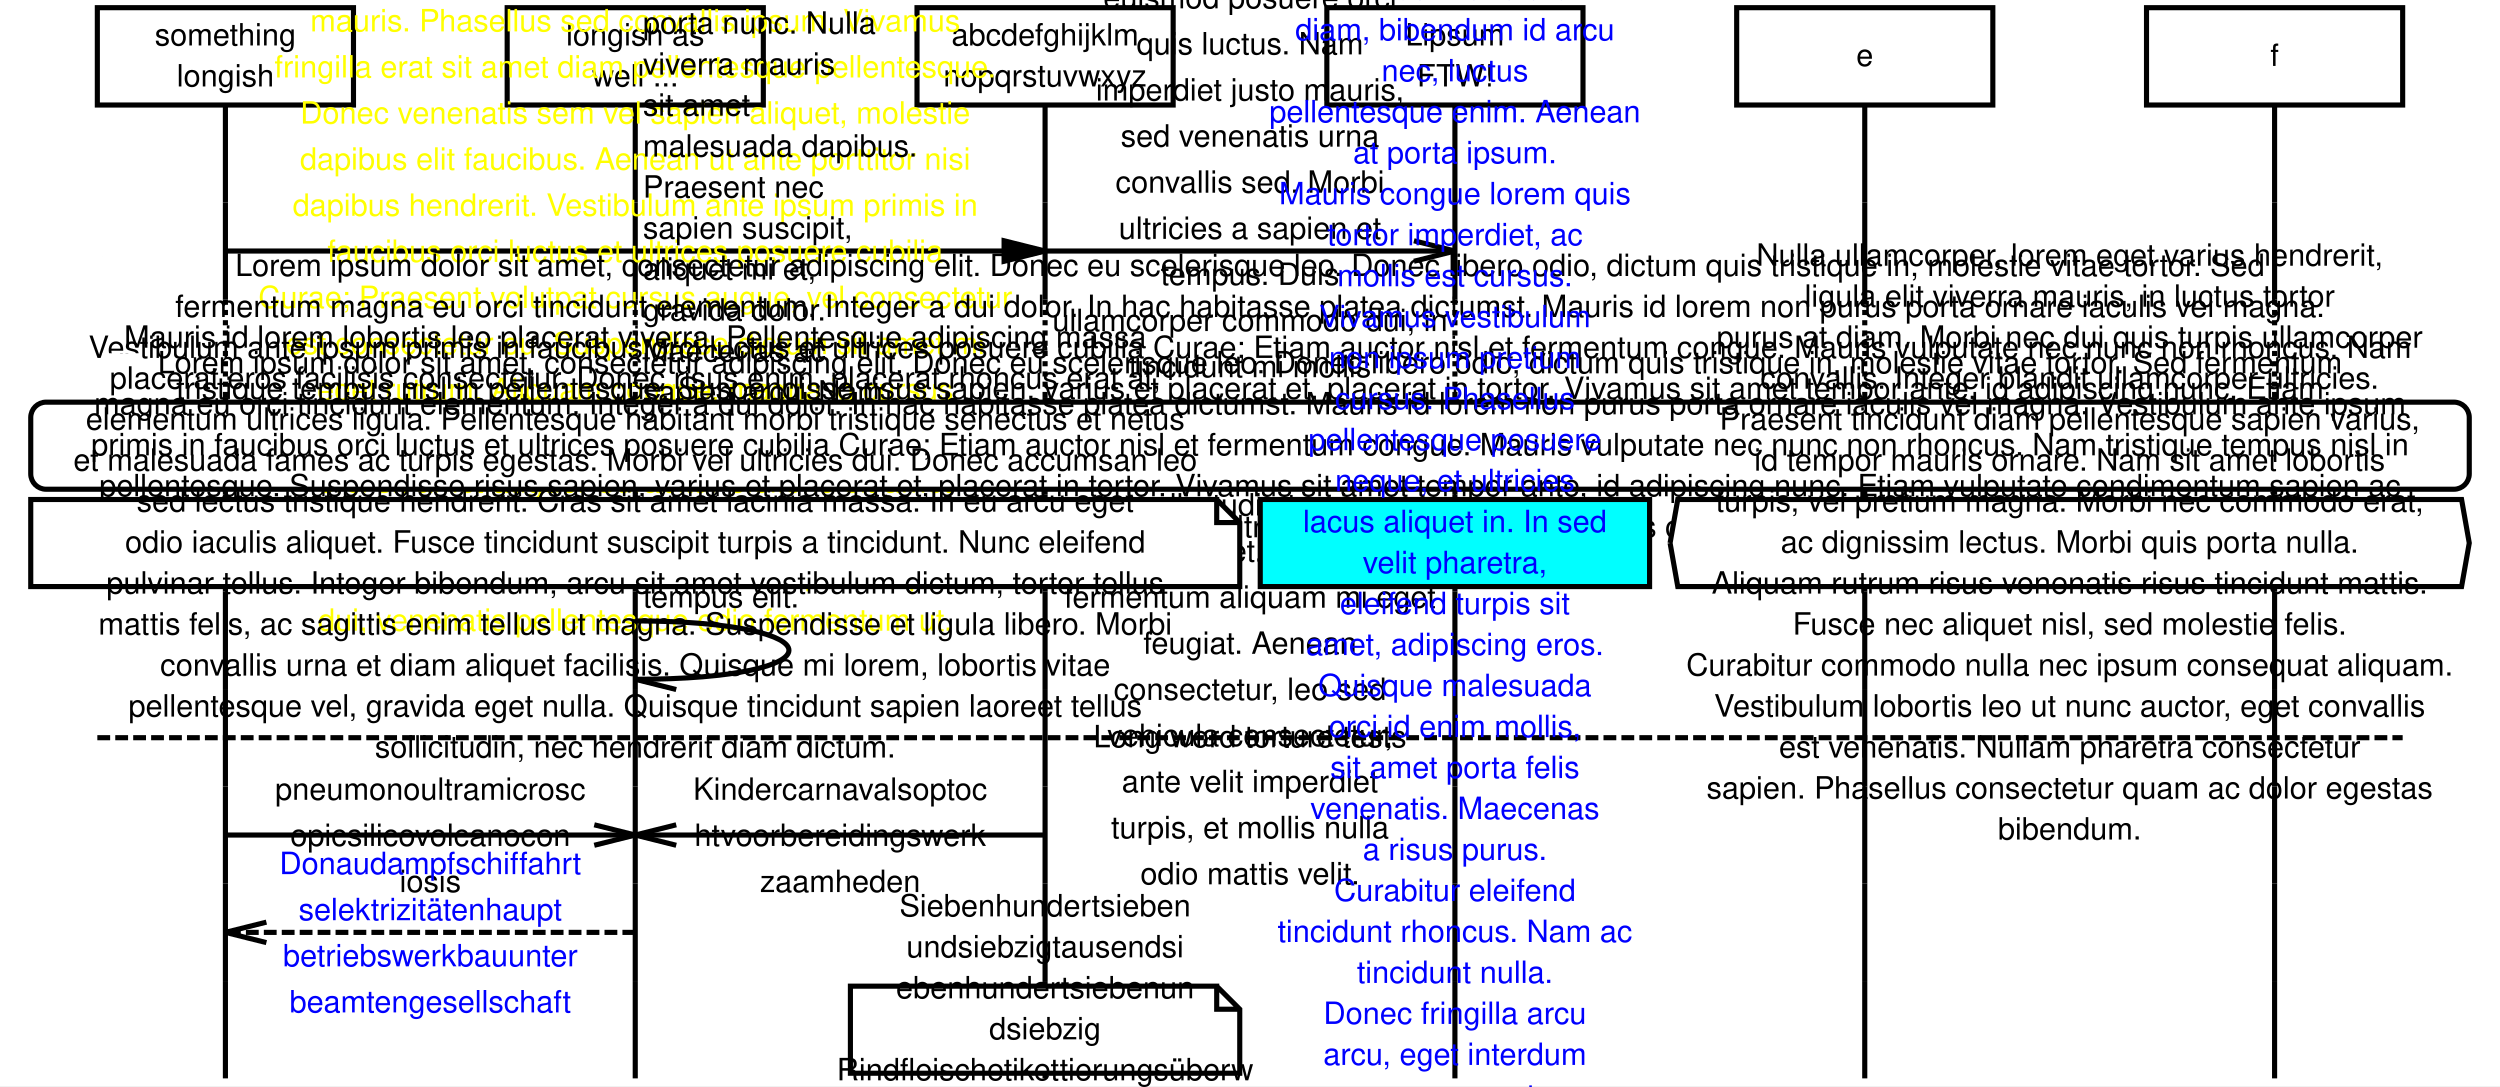
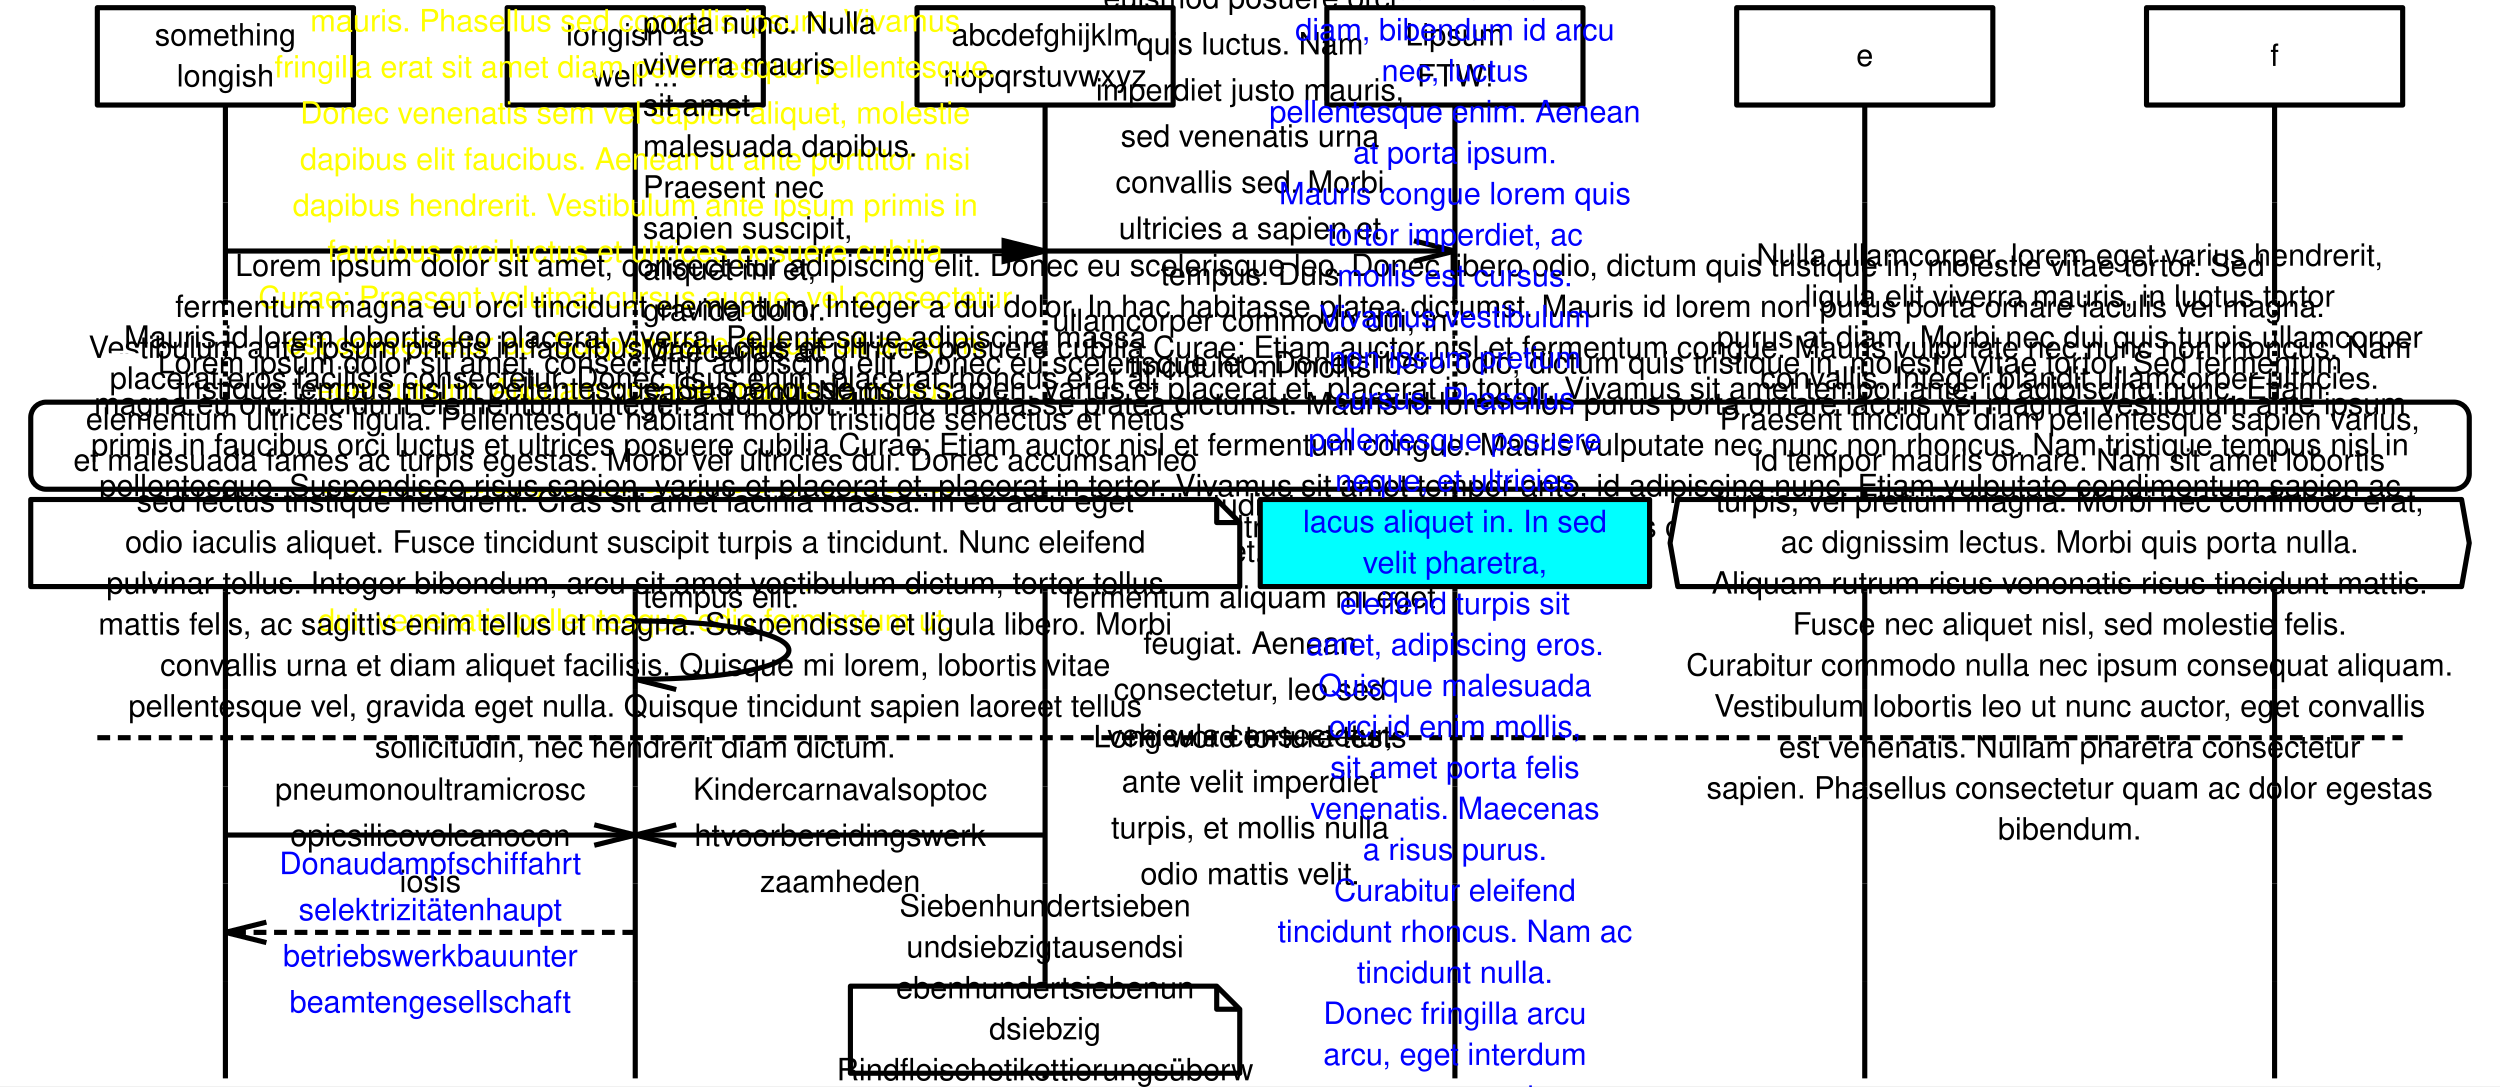
<svg xmlns="http://www.w3.org/2000/svg" xmlns:xlink="http://www.w3.org/1999/xlink" version="1.1" id="mscgen_js-svg-__svg" class="mscgen_js-svg-__svg" width="976" height="424">
  <defs>
-     <style type="text/css">svg.mscgen_js-svg-__svg{font-family:Helvetica,sans-serif;font-size:12px;font-weight:normal;font-style:normal;text-decoration:none;background-color:white;stroke:black;stroke-width:2;color:black;}.mscgen_js-svg-__svg rect{fill:none;stroke:black;}.mscgen_js-svg-__svg rect.entity{fill:white;}.mscgen_js-svg-__svg rect.label-text-background{fill:white;stroke:white;stroke-width:0;}.mscgen_js-svg-__svg rect.bglayer{fill:white;stroke:white;stroke-width:0;}.mscgen_js-svg-__svg line{stroke:black;}.mscgen_js-svg-__svg line.return, .mscgen_js-svg-__svg path.return{stroke-dasharray:5,2;}.mscgen_js-svg-__svg line.comment{stroke-dasharray:5,2;}.mscgen_js-svg-__svg line.inline_expression_divider{stroke-dasharray:10,5;}.mscgen_js-svg-__svg text{color:inherit;stroke:none;text-anchor:middle;}.mscgen_js-svg-__svg text.entity-text{text-decoration:underline;}.mscgen_js-svg-__svg text.anchor-start{text-anchor:start;}.mscgen_js-svg-__svg path{stroke:black;color:black;fill:none;}.mscgen_js-svg-__svg .arrow-marker{overflow:visible;}.mscgen_js-svg-__svg .arrow-style{stroke-width:1;}.mscgen_js-svg-__svg .arcrowomit{stroke-dasharray:2,2;}.mscgen_js-svg-__svg rect.box, .mscgen_js-svg-__svg path.box{fill:white;}.mscgen_js-svg-__svg .inherit{stroke:inherit;color:inherit;}.mscgen_js-svg-__svg .inherit-fill{fill:inherit;}.mscgen_js-svg-__svg .watermark{stroke:black;color:black;fill:black;font-size:48pt;font-weight:bold;opacity:0.14;}</style>
+     <style type="text/css">svg.mscgen_js-svg-__svg{font-family:Helvetica,sans-serif;font-size:12px;font-weight:normal;font-style:normal;text-decoration:none;background-color:white;stroke:black;stroke-width:2;color:black;}.mscgen_js-svg-__svg rect{fill:none;stroke:black;}.mscgen_js-svg-__svg rect.label-text-background{fill:white;stroke:white;stroke-width:0;}.mscgen_js-svg-__svg rect.bglayer{fill:white;stroke:white;stroke-width:0;}.mscgen_js-svg-__svg line{stroke:black;}.mscgen_js-svg-__svg line.return, .mscgen_js-svg-__svg path.return, .mscgen_js-svg-__svg line.comment{stroke-dasharray:5,3;}.mscgen_js-svg-__svg line.inline_expression_divider{stroke-dasharray:10,5;}.mscgen_js-svg-__svg text{color:inherit;stroke:none;text-anchor:middle;}.mscgen_js-svg-__svg text.entity-text{text-decoration:underline;}.mscgen_js-svg-__svg text.anchor-start{text-anchor:start;}.mscgen_js-svg-__svg path{stroke:black;color:black;fill:none;}.mscgen_js-svg-__svg .arrow-marker{overflow:visible;}.mscgen_js-svg-__svg .arrow-style{stroke-width:1;}.mscgen_js-svg-__svg line.arcrow, .mscgen_js-svg-__svg line.arcrowomit, .mscgen_js-svg-__svg .emphasised{stroke-linecap: butt;}.mscgen_js-svg-__svg line.arcrowomit{stroke-dasharray:2,2;}.mscgen_js-svg-__svg rect.box, .mscgen_js-svg-__svg path.box, .mscgen_js-svg-__svg rect.entity{fill:white;stroke-linejoin:round;}.mscgen_js-svg-__svg .inherit{stroke:inherit;color:inherit;}.mscgen_js-svg-__svg .inherit-fill{fill:inherit;}.mscgen_js-svg-__svg .watermark{stroke:black;color:black;fill:black;font-size:48pt;font-weight:bold;opacity:0.14;}</style>
    <marker orient="auto" id="mscgen_js-svg-__svgcallback-black" class="arrow-marker" viewBox="0 0 10 10" refX="9" refY="3" markerUnits="strokeWidth" markerWidth="10" markerHeight="10">
      <path d="M 1,1 l 8,2 l-8,2" class="arrow-style" style="stroke-dasharray:100,1;stroke:black" />
    </marker>
    <marker orient="auto" id="mscgen_js-svg-__svgcallback-l-black" class="arrow-marker" viewBox="0 0 10 10" refX="9" refY="3" markerUnits="strokeWidth" markerWidth="10" markerHeight="10">
      <path d="M17,1 l-8,2 l 8,2" class="arrow-style" style="stroke-dasharray:100,1;stroke:black" />
    </marker>
    <marker orient="auto" id="mscgen_js-svg-__svgmethod-black" class="arrow-marker" viewBox="0 0 10 10" refX="9" refY="3" markerUnits="strokeWidth" markerWidth="10" markerHeight="10">
      <polygon points="1,1  9,3  1,5" class="arrow-style" stroke="black" fill="black" />
    </marker>
    <marker orient="auto" id="mscgen_js-svg-__svgmethod-l-black" class="arrow-marker" viewBox="0 0 10 10" refX="9" refY="3" markerUnits="strokeWidth" markerWidth="10" markerHeight="10">
      <polygon points="17,1 9,3 17,5" class="arrow-style" stroke="black" fill="black" />
    </marker>
    <marker orient="auto" id="mscgen_js-svg-__svgsignal-black" class="arrow-marker" viewBox="0 0 10 10" refX="9" refY="3" markerUnits="strokeWidth" markerWidth="10" markerHeight="10">
      <path d="M9,3 l-8, 2" class="arrow-style" style="stroke-dasharray:100,1;stroke:black" />
    </marker>
    <marker orient="auto" id="mscgen_js-svg-__svgsignal-u-black" class="arrow-marker" viewBox="0 0 10 10" refX="9" refY="3" markerUnits="strokeWidth" markerWidth="10" markerHeight="10">
      <path d="M9,3 l-8,-2" class="arrow-style" style="stroke-dasharray:100,1;stroke:black" />
    </marker>
    <marker orient="auto" id="mscgen_js-svg-__svgsignal-l-black" class="arrow-marker" viewBox="0 0 10 10" refX="9" refY="3" markerUnits="strokeWidth" markerWidth="10" markerHeight="10">
      <path d="M9,3 l 8, 2" class="arrow-style" style="stroke-dasharray:100,1;stroke:black" />
    </marker>
    <marker orient="auto" id="mscgen_js-svg-__svgsignal-lu-black" class="arrow-marker" viewBox="0 0 10 10" refX="9" refY="3" markerUnits="strokeWidth" markerWidth="10" markerHeight="10">
      <path d="M9,3 l 8,-2" class="arrow-style" style="stroke-dasharray:100,1;stroke:black" />
    </marker>
    <g id="mscgen_js-svg-__svg__defs">
      <g id="mscgen_js-svg-__svgentities">
        <g id="mscgen_js-svg-__svga">
          <rect width="100" height="38" class="entity" />
          <g>
            <text x="50" y="14.75" class="entity-text ">
              <tspan>something</tspan>
            </text>
            <text x="50" y="30.75" class="entity-text ">
              <tspan>longish </tspan>
            </text>
          </g>
        </g>
        <g id="mscgen_js-svg-__svgb">
          <rect width="100" height="38" x="160" class="entity" />
          <g>
            <text x="210" y="14.75" class="entity-text ">
              <tspan>longish as</tspan>
            </text>
            <text x="210" y="30.75" class="entity-text ">
              <tspan>well ...</tspan>
            </text>
          </g>
        </g>
        <g id="mscgen_js-svg-__svgc">
          <rect width="100" height="38" x="320" class="entity" />
          <g>
            <text x="370" y="14.75" class="entity-text ">
              <tspan>abcdefghijklm</tspan>
            </text>
            <text x="370" y="30.75" class="entity-text ">
              <tspan>nopqrstuvwxyz</tspan>
            </text>
          </g>
        </g>
        <g id="mscgen_js-svg-__svgd">
          <rect width="100" height="38" x="480" class="entity" />
          <g>
            <text x="530" y="14.75" class="entity-text ">
              <tspan>Lipsum</tspan>
            </text>
            <text x="530" y="30.75" class="entity-text ">
              <tspan>FTW!</tspan>
            </text>
          </g>
        </g>
        <g id="mscgen_js-svg-__svge">
          <rect width="100" height="38" x="640" class="entity" />
          <g>
            <text x="690" y="22.75" class="entity-text ">
              <tspan>e</tspan>
            </text>
          </g>
        </g>
        <g id="mscgen_js-svg-__svgf">
          <rect width="100" height="38" x="800" class="entity" />
          <g>
            <text x="850" y="22.75" class="entity-text ">
              <tspan>f</tspan>
            </text>
          </g>
        </g>
      </g>
      <g id="mscgen_js-svg-__svgarcrow">
        <line x1="50" y1="-19" x2="50" y2="19" class="mscgen_js-svg-__svgarcrow" />
        <line x1="210" y1="-19" x2="210" y2="19" class="mscgen_js-svg-__svgarcrow" />
        <line x1="370" y1="-19" x2="370" y2="19" class="mscgen_js-svg-__svgarcrow" />
        <line x1="530" y1="-19" x2="530" y2="19" class="mscgen_js-svg-__svgarcrow" />
        <line x1="690" y1="-19" x2="690" y2="19" class="mscgen_js-svg-__svgarcrow" />
        <line x1="850" y1="-19" x2="850" y2="19" class="mscgen_js-svg-__svgarcrow" />
      </g>
      <g id="mscgen_js-svg-__svg0_0">
        <line x1="50" y1="0" x2="370" y2="0" class="arc directional method" style="stroke:black" marker-end="url(#mscgen_js-svg-__svgmethod-black)" />
        <g>
          <rect width="15" height="15" x="2" y="2" class="label-text-background" style="fill:black; stroke:black;" />
          <text x="210" y="-139.75" class="directional-text method-text " style="fill:yellow;">
            <tspan>Phasellus elementum neque mauris, ut tempus nunc</tspan>
          </text>
          <rect width="15" height="15" x="2" y="2" class="label-text-background" style="fill:black; stroke:black;" />
          <text x="210" y="-121.75" class="directional-text method-text " style="fill:yellow;">
            <tspan>suscipit rutrum. Etiam id pretium nisl, a</tspan>
          </text>
          <rect width="15" height="15" x="2" y="2" class="label-text-background" style="fill:black; stroke:black;" />
          <text x="210" y="-103.75" class="directional-text method-text " style="fill:yellow;">
            <tspan>consectetur orci. Mauris et iaculis tellus, eu tristique</tspan>
          </text>
          <rect width="15" height="15" x="2" y="2" class="label-text-background" style="fill:black; stroke:black;" />
          <text x="210" y="-85.75" class="directional-text method-text " style="fill:yellow;">
            <tspan>mauris. Phasellus sed convallis ipsum. Vivamus</tspan>
          </text>
          <rect width="15" height="15" x="2" y="2" class="label-text-background" style="fill:black; stroke:black;" />
          <text x="210" y="-67.75" class="directional-text method-text " style="fill:yellow;">
            <tspan>fringilla erat sit amet diam pellentesque pellentesque.</tspan>
          </text>
          <rect width="15" height="15" x="2" y="2" class="label-text-background" style="fill:black; stroke:black;" />
          <text x="210" y="-49.75" class="directional-text method-text " style="fill:yellow;">
            <tspan>Donec venenatis sem vel sapien aliquet, molestie</tspan>
          </text>
          <rect width="15" height="15" x="2" y="2" class="label-text-background" style="fill:black; stroke:black;" />
          <text x="210" y="-31.75" class="directional-text method-text " style="fill:yellow;">
            <tspan>dapibus elit faucibus. Aenean ut ante porttitor nisi</tspan>
          </text>
          <rect width="15" height="15" x="2" y="2" class="label-text-background" style="fill:black; stroke:black;" />
          <text x="210" y="-13.75" class="directional-text method-text " style="fill:yellow;">
            <tspan>dapibus hendrerit. Vestibulum ante ipsum primis in</tspan>
          </text>
          <rect width="15" height="15" x="2" y="2" class="label-text-background" style="fill:black; stroke:black;" />
          <text x="210" y="4.25" class="directional-text method-text " style="fill:yellow;">
            <tspan>faucibus orci luctus et ultrices posuere cubilia</tspan>
          </text>
          <rect width="15" height="15" x="2" y="2" class="label-text-background" style="fill:black; stroke:black;" />
          <text x="210" y="22.25" class="directional-text method-text " style="fill:yellow;">
            <tspan>Curae; Praesent volutpat cursus augue, vel consectetur</tspan>
          </text>
          <rect width="15" height="15" x="2" y="2" class="label-text-background" style="fill:black; stroke:black;" />
          <text x="210" y="40.25" class="directional-text method-text " style="fill:yellow;">
            <tspan>est consectetur eu. Suspendisse dictum sit amet mi</tspan>
          </text>
          <rect width="15" height="15" x="2" y="2" class="label-text-background" style="fill:black; stroke:black;" />
          <text x="210" y="58.25" class="directional-text method-text " style="fill:yellow;">
            <tspan>eget rutrum. Aliquam congue, magna id cursus</tspan>
          </text>
          <rect width="15" height="15" x="2" y="2" class="label-text-background" style="fill:black; stroke:black;" />
          <text x="210" y="76.25" class="directional-text method-text " style="fill:yellow;">
            <tspan>scelerisque, orci justo dignissim erat, a gravida nisi</tspan>
          </text>
          <rect width="15" height="15" x="2" y="2" class="label-text-background" style="fill:black; stroke:black;" />
          <text x="210" y="94.25" class="directional-text method-text " style="fill:yellow;">
            <tspan>orci sit amet augue. Curabitur eleifend sit amet</tspan>
          </text>
          <rect width="15" height="15" x="2" y="2" class="label-text-background" style="fill:black; stroke:black;" />
          <text x="210" y="112.25" class="directional-text method-text " style="fill:yellow;">
            <tspan>sapien sit amet dignissim. Nam mi nibh, sagittis a arcu</tspan>
          </text>
          <rect width="15" height="15" x="2" y="2" class="label-text-background" style="fill:black; stroke:black;" />
          <text x="210" y="130.25" class="directional-text method-text " style="fill:yellow;">
            <tspan>auctor, viverra rutrum lorem. Nulla vulputate quam</tspan>
          </text>
          <rect width="15" height="15" x="2" y="2" class="label-text-background" style="fill:black; stroke:black;" />
          <text x="210" y="148.25" class="directional-text method-text " style="fill:yellow;">
            <tspan>dui, venenatis pellentesque odio fermentum ut.</tspan>
          </text>
        </g>
      </g>
      <g id="mscgen_js-svg-__svg0_1">
        <line x1="370" y1="0" x2="530" y2="0" class="arc directional callback" style="stroke:black" marker-end="url(#mscgen_js-svg-__svgcallback-black)" />
        <g>
          <rect width="15" height="15" x="2" y="2" class="label-text-background" />
          <text x="450" y="-238.75" class="directional-text callback-text ">
            <tspan>Sed interdum justo</tspan>
          </text>
          <rect width="15" height="15" x="2" y="2" class="label-text-background" />
          <text x="450" y="-220.75" class="directional-text callback-text ">
            <tspan>fringilla magna</tspan>
          </text>
          <rect width="15" height="15" x="2" y="2" class="label-text-background" />
          <text x="450" y="-202.75" class="directional-text callback-text ">
            <tspan>cursus dignissim. Integer</tspan>
          </text>
          <rect width="15" height="15" x="2" y="2" class="label-text-background" />
          <text x="450" y="-184.75" class="directional-text callback-text ">
            <tspan>mattis, felis ut</tspan>
          </text>
          <rect width="15" height="15" x="2" y="2" class="label-text-background" />
          <text x="450" y="-166.75" class="directional-text callback-text ">
            <tspan>placerat commodo, metus</tspan>
          </text>
          <rect width="15" height="15" x="2" y="2" class="label-text-background" />
          <text x="450" y="-148.75" class="directional-text callback-text ">
            <tspan>enim sagittis elit,</tspan>
          </text>
          <rect width="15" height="15" x="2" y="2" class="label-text-background" />
          <text x="450" y="-130.75" class="directional-text callback-text ">
            <tspan>nec rutrum erat diam</tspan>
          </text>
          <rect width="15" height="15" x="2" y="2" class="label-text-background" />
          <text x="450" y="-112.75" class="directional-text callback-text ">
            <tspan>vitae erat. Vestibulum</tspan>
          </text>
          <rect width="15" height="15" x="2" y="2" class="label-text-background" />
          <text x="450" y="-94.75" class="directional-text callback-text ">
            <tspan>euismod posuere orci</tspan>
          </text>
          <rect width="15" height="15" x="2" y="2" class="label-text-background" />
          <text x="450" y="-76.75" class="directional-text callback-text ">
            <tspan>quis luctus. Nam</tspan>
          </text>
          <rect width="15" height="15" x="2" y="2" class="label-text-background" />
          <text x="450" y="-58.75" class="directional-text callback-text ">
            <tspan>imperdiet justo mauris,</tspan>
          </text>
          <rect width="15" height="15" x="2" y="2" class="label-text-background" />
          <text x="450" y="-40.75" class="directional-text callback-text ">
            <tspan>sed venenatis urna</tspan>
          </text>
          <rect width="15" height="15" x="2" y="2" class="label-text-background" />
          <text x="450" y="-22.75" class="directional-text callback-text ">
            <tspan>convallis sed. Morbi</tspan>
          </text>
          <rect width="15" height="15" x="2" y="2" class="label-text-background" />
          <text x="450" y="-4.75" class="directional-text callback-text ">
            <tspan>ultricies a sapien et</tspan>
          </text>
          <rect width="15" height="15" x="2" y="2" class="label-text-background" />
          <text x="450" y="13.25" class="directional-text callback-text ">
            <tspan>tempus. Duis</tspan>
          </text>
          <rect width="15" height="15" x="2" y="2" class="label-text-background" />
          <text x="450" y="31.25" class="directional-text callback-text ">
            <tspan>ullamcorper commodo dui, in</tspan>
          </text>
          <rect width="15" height="15" x="2" y="2" class="label-text-background" />
          <text x="450" y="49.25" class="directional-text callback-text ">
            <tspan>tincidunt mi mollis</tspan>
          </text>
          <rect width="15" height="15" x="2" y="2" class="label-text-background" />
          <text x="450" y="67.25" class="directional-text callback-text ">
            <tspan>bibendum. Aenean rutrum</tspan>
          </text>
          <rect width="15" height="15" x="2" y="2" class="label-text-background" />
          <text x="450" y="85.25" class="directional-text callback-text ">
            <tspan>felis tellus, vitae</tspan>
          </text>
          <rect width="15" height="15" x="2" y="2" class="label-text-background" />
          <text x="450" y="103.25" class="directional-text callback-text ">
            <tspan>sollicitudin turpis</tspan>
          </text>
          <rect width="15" height="15" x="2" y="2" class="label-text-background" />
          <text x="450" y="121.25" class="directional-text callback-text ">
            <tspan>aliquam et. Quisque</tspan>
          </text>
          <rect width="15" height="15" x="2" y="2" class="label-text-background" />
          <text x="450" y="139.25" class="directional-text callback-text ">
            <tspan>fermentum aliquam mi eget</tspan>
          </text>
          <rect width="15" height="15" x="2" y="2" class="label-text-background" />
          <text x="450" y="157.25" class="directional-text callback-text ">
            <tspan>feugiat. Aenean</tspan>
          </text>
          <rect width="15" height="15" x="2" y="2" class="label-text-background" />
          <text x="450" y="175.25" class="directional-text callback-text ">
            <tspan>consectetur, leo sed</tspan>
          </text>
          <rect width="15" height="15" x="2" y="2" class="label-text-background" />
          <text x="450" y="193.25" class="directional-text callback-text ">
            <tspan>vehicula consectetur,</tspan>
          </text>
          <rect width="15" height="15" x="2" y="2" class="label-text-background" />
          <text x="450" y="211.25" class="directional-text callback-text ">
            <tspan>ante velit imperdiet</tspan>
          </text>
          <rect width="15" height="15" x="2" y="2" class="label-text-background" />
          <text x="450" y="229.25" class="directional-text callback-text ">
            <tspan>turpis, et mollis nulla</tspan>
          </text>
          <rect width="15" height="15" x="2" y="2" class="label-text-background" />
          <text x="450" y="247.25" class="directional-text callback-text ">
            <tspan>odio mattis velit.</tspan>
          </text>
        </g>
      </g>
      <g id="mscgen_js-svg-__svgarcrow_0">
        <line x1="50" y1="-19" x2="50" y2="19" class="arcrow" />
        <line x1="210" y1="-19" x2="210" y2="19" class="arcrow" />
        <line x1="370" y1="-19" x2="370" y2="19" class="arcrow" />
        <line x1="530" y1="-19" x2="530" y2="19" class="arcrow" />
        <line x1="690" y1="-19" x2="690" y2="19" class="arcrow" />
        <line x1="850" y1="-19" x2="850" y2="19" class="arcrow" />
      </g>
      <g id="mscgen_js-svg-__svg1_0">
        <g id="mscgen_js-svg-__svg1_0_lbl">
          <rect width="15" height="15" x="2" y="2" class="label-text-background" />
          <text x="450" y="-28.25" class="empty-text omitted-row-text ">
            <tspan>Lorem ipsum dolor sit amet, consectetur adipiscing elit. Donec eu scelerisque leo. Donec libero odio, dictum quis tristique in, molestie vitae tortor. Sed</tspan>
          </text>
          <rect width="15" height="15" x="2" y="2" class="label-text-background" />
          <text x="450" y="-12.25" class="empty-text omitted-row-text ">
            <tspan>fermentum magna eu orci tincidunt elementum. Integer a dui dolor. In hac habitasse platea dictumst. Mauris id lorem non purus porta ornare iaculis vel magna.</tspan>
          </text>
          <rect width="15" height="15" x="2" y="2" class="label-text-background" />
          <text x="450" y="3.75" class="empty-text omitted-row-text ">
            <tspan>Vestibulum ante ipsum primis in faucibus orci luctus et ultrices posuere cubilia Curae; Etiam auctor nisl et fermentum congue. Mauris vulputate nec nunc non rhoncus. Nam</tspan>
          </text>
          <rect width="15" height="15" x="2" y="2" class="label-text-background" />
          <text x="450" y="19.75" class="empty-text omitted-row-text ">
            <tspan>tristique tempus nisl in pellentesque. Suspendisse risus sapien, varius et placerat et, placerat in tortor. Vivamus sit amet tempor ante, id adipiscing nunc. Etiam</tspan>
          </text>
          <rect width="15" height="15" x="2" y="2" class="label-text-background" />
          <text x="450" y="35.75" class="empty-text omitted-row-text ">
            <tspan>vulputate condimentum sapien ac blandit. Ut laoreet erat sit amet arcu consectetur ultrices. Sed iaculis nibh facilisis convallis consequat.</tspan>
          </text>
        </g>
      </g>
      <g id="mscgen_js-svg-__svgarcrow_1">
        <line x1="50" y1="-19" x2="50" y2="19" class="arcrowomit" />
        <line x1="210" y1="-19" x2="210" y2="19" class="arcrowomit" />
        <line x1="370" y1="-19" x2="370" y2="19" class="arcrowomit" />
        <line x1="530" y1="-19" x2="530" y2="19" class="arcrowomit" />
        <line x1="690" y1="-19" x2="690" y2="19" class="arcrowomit" />
        <line x1="850" y1="-19" x2="850" y2="19" class="arcrowomit" />
      </g>
      <g id="mscgen_js-svg-__svg2_0">
        <rect width="952" height="34" x="-26" y="-17" rx="6" ry="6" class="box rbox" />
        <g>
          <text x="450" y="-28.25" class="box-text rbox-text ">
            <tspan>Lorem ipsum dolor sit amet, consectetur adipiscing elit. Donec eu scelerisque leo. Donec libero odio, dictum quis tristique in, molestie vitae tortor. Sed fermentum</tspan>
          </text>
          <text x="450" y="-12.25" class="box-text rbox-text ">
            <tspan>magna eu orci tincidunt elementum. Integer a dui dolor. In hac habitasse platea dictumst. Mauris id lorem non purus porta ornare iaculis vel magna. Vestibulum ante ipsum</tspan>
          </text>
          <text x="450" y="3.75" class="box-text rbox-text ">
            <tspan>primis in faucibus orci luctus et ultrices posuere cubilia Curae; Etiam auctor nisl et fermentum congue. Mauris vulputate nec nunc non rhoncus. Nam tristique tempus nisl in</tspan>
          </text>
          <text x="450" y="19.75" class="box-text rbox-text ">
            <tspan>pellentesque. Suspendisse risus sapien, varius et placerat et, placerat in tortor. Vivamus sit amet tempor ante, id adipiscing nunc. Etiam vulputate condimentum sapien ac</tspan>
          </text>
          <text x="450" y="35.75" class="box-text rbox-text ">
            <tspan>blandit. Ut laoreet erat sit amet arcu consectetur ultrices. Sed iaculis nibh facilisis convallis consequat.</tspan>
          </text>
        </g>
      </g>
      <g id="mscgen_js-svg-__svgarcrow_2">
        <line x1="50" y1="-19" x2="50" y2="19" class="arcrow" />
        <line x1="210" y1="-19" x2="210" y2="19" class="arcrow" />
        <line x1="370" y1="-19" x2="370" y2="19" class="arcrow" />
        <line x1="530" y1="-19" x2="530" y2="19" class="arcrow" />
        <line x1="690" y1="-19" x2="690" y2="19" class="arcrow" />
        <line x1="850" y1="-19" x2="850" y2="19" class="arcrow" />
      </g>
      <g id="mscgen_js-svg-__svg3_0">
-         <path d="M-26,-17l463,0 l0,9 l9,0 m-9,-9 l9,9 l0,25 l-472,0 l0,-35 " class="box note" />
+         <path d="M-26,-17l463,0 l0,9 l9,0 m-9,-9 l9,9 l0,25 l-472,0 l0,-34 z" class="box note" />
        <g>
          <text x="210" y="-76.25" class="box-text note-text ">
            <tspan>Mauris id lorem lobortis leo placerat viverra. Pellentesque adipiscing massa</tspan>
          </text>
          <text x="210" y="-60.25" class="box-text note-text ">
            <tspan>placerat eros facilisis consectetur. Donec risus enim, placerat rhoncus erat at,</tspan>
          </text>
          <text x="210" y="-44.25" class="box-text note-text ">
            <tspan>elementum ultrices ligula. Pellentesque habitant morbi tristique senectus et netus</tspan>
          </text>
          <text x="210" y="-28.25" class="box-text note-text ">
            <tspan>et malesuada fames ac turpis egestas. Morbi vel ultricies dui. Donec accumsan leo</tspan>
          </text>
          <text x="210" y="-12.25" class="box-text note-text ">
            <tspan>sed lectus tristique hendrerit. Cras sit amet lacinia massa. In eu arcu eget</tspan>
          </text>
          <text x="210" y="3.75" class="box-text note-text ">
            <tspan>odio iaculis aliquet. Fusce tincidunt suscipit turpis a tincidunt. Nunc eleifend</tspan>
          </text>
          <text x="210" y="19.75" class="box-text note-text ">
            <tspan>pulvinar tellus. Integer bibendum, arcu sit amet vestibulum dictum, tortor tellus</tspan>
          </text>
          <text x="210" y="35.75" class="box-text note-text ">
            <tspan>mattis felis, ac sagittis enim tellus ut magna. Suspendisse et ligula libero. Morbi</tspan>
          </text>
          <text x="210" y="51.75" class="box-text note-text ">
            <tspan>convallis urna et diam aliquet facilisis. Quisque mi lorem, lobortis vitae</tspan>
          </text>
          <text x="210" y="67.75" class="box-text note-text ">
            <tspan>pellentesque vel, gravida eget nulla. Quisque tincidunt sapien laoreet tellus</tspan>
          </text>
          <text x="210" y="83.75" class="box-text note-text ">
            <tspan>sollicitudin, nec hendrerit diam dictum.</tspan>
          </text>
        </g>
      </g>
      <g id="mscgen_js-svg-__svg3_1">
        <rect width="152" height="34" x="454" y="-17" class="box" style="fill:cyan;" />
        <g>
          <text x="530" y="-244.25" class="box-text " style="fill:blue;">
            <tspan>Morbi dapibus</tspan>
          </text>
          <text x="530" y="-228.25" class="box-text " style="fill:blue;">
            <tspan>augue in velit bibendum</tspan>
          </text>
          <text x="530" y="-212.25" class="box-text " style="fill:blue;">
            <tspan>mattis. Nunc elit</tspan>
          </text>
          <text x="530" y="-196.25" class="box-text " style="fill:blue;">
            <tspan>diam, bibendum id arcu</tspan>
          </text>
          <text x="530" y="-180.25" class="box-text " style="fill:blue;">
            <tspan>nec, luctus</tspan>
          </text>
          <text x="530" y="-164.25" class="box-text " style="fill:blue;">
            <tspan>pellentesque enim. Aenean</tspan>
          </text>
          <text x="530" y="-148.25" class="box-text " style="fill:blue;">
            <tspan>at porta ipsum.</tspan>
          </text>
          <text x="530" y="-132.25" class="box-text " style="fill:blue;">
            <tspan>Mauris congue lorem quis</tspan>
          </text>
          <text x="530" y="-116.25" class="box-text " style="fill:blue;">
            <tspan>tortor imperdiet, ac</tspan>
          </text>
          <text x="530" y="-100.25" class="box-text " style="fill:blue;">
            <tspan>mollis est cursus.</tspan>
          </text>
          <text x="530" y="-84.25" class="box-text " style="fill:blue;">
            <tspan>Vivamus vestibulum</tspan>
          </text>
          <text x="530" y="-68.25" class="box-text " style="fill:blue;">
            <tspan>non ipsum pretium</tspan>
          </text>
          <text x="530" y="-52.25" class="box-text " style="fill:blue;">
            <tspan>cursus. Phasellus</tspan>
          </text>
          <text x="530" y="-36.25" class="box-text " style="fill:blue;">
            <tspan>pellentesque posuere</tspan>
          </text>
          <text x="530" y="-20.25" class="box-text " style="fill:blue;">
            <tspan>neque, et ultricies</tspan>
          </text>
          <text x="530" y="-4.25" class="box-text " style="fill:blue;">
            <tspan>lacus aliquet in. In sed</tspan>
          </text>
          <text x="530" y="11.75" class="box-text " style="fill:blue;">
            <tspan>velit pharetra,</tspan>
          </text>
          <text x="530" y="27.75" class="box-text " style="fill:blue;">
            <tspan>eleifend turpis sit</tspan>
          </text>
          <text x="530" y="43.75" class="box-text " style="fill:blue;">
            <tspan>amet, adipiscing eros.</tspan>
          </text>
          <text x="530" y="59.75" class="box-text " style="fill:blue;">
            <tspan>Quisque malesuada</tspan>
          </text>
          <text x="530" y="75.75" class="box-text " style="fill:blue;">
            <tspan>orci id enim mollis,</tspan>
          </text>
          <text x="530" y="91.75" class="box-text " style="fill:blue;">
            <tspan>sit amet porta felis</tspan>
          </text>
          <text x="530" y="107.75" class="box-text " style="fill:blue;">
            <tspan>venenatis. Maecenas</tspan>
          </text>
          <text x="530" y="123.75" class="box-text " style="fill:blue;">
            <tspan>a risus purus.</tspan>
          </text>
          <text x="530" y="139.75" class="box-text " style="fill:blue;">
            <tspan>Curabitur eleifend</tspan>
          </text>
          <text x="530" y="155.75" class="box-text " style="fill:blue;">
            <tspan>tincidunt rhoncus. Nam ac</tspan>
          </text>
          <text x="530" y="171.75" class="box-text " style="fill:blue;">
            <tspan>tincidunt nulla.</tspan>
          </text>
          <text x="530" y="187.75" class="box-text " style="fill:blue;">
            <tspan>Donec fringilla arcu</tspan>
          </text>
          <text x="530" y="203.75" class="box-text " style="fill:blue;">
            <tspan>arcu, eget interdum</tspan>
          </text>
          <text x="530" y="219.75" class="box-text " style="fill:blue;">
            <tspan>arcu consequat ac.</tspan>
          </text>
          <text x="530" y="235.75" class="box-text " style="fill:blue;">
            <tspan>Phasellus ut est id sem</tspan>
          </text>
          <text x="530" y="251.75" class="box-text " style="fill:blue;">
            <tspan>malesuada luctus.</tspan>
          </text>
        </g>
      </g>
      <g id="mscgen_js-svg-__svg3_2">
-         <path d="M614,0l3, -17l306,0l3,17l-3,17l-306,0 l-3,-17" class="box abox" />
+         <path d="M614,0l3, -17l306,0l3,17l-3,17l-306,0 z" class="box abox" />
        <g>
          <text x="770" y="-108.25" class="box-text abox-text ">
            <tspan> Nulla ullamcorper, lorem eget varius hendrerit,</tspan>
          </text>
          <text x="770" y="-92.25" class="box-text abox-text ">
            <tspan>ligula elit viverra mauris, in luctus tortor</tspan>
          </text>
          <text x="770" y="-76.25" class="box-text abox-text ">
            <tspan>purus at diam. Morbi nec dui quis turpis ullamcorper</tspan>
          </text>
          <text x="770" y="-60.25" class="box-text abox-text ">
            <tspan>convallis. Integer blandit ullamcorper ultricies.</tspan>
          </text>
          <text x="770" y="-44.25" class="box-text abox-text ">
            <tspan>Praesent tincidunt diam pellentesque sapien varius,</tspan>
          </text>
          <text x="770" y="-28.25" class="box-text abox-text ">
            <tspan>id tempor mauris ornare. Nam sit amet lobortis</tspan>
          </text>
          <text x="770" y="-12.25" class="box-text abox-text ">
            <tspan>turpis, vel pretium magna. Morbi nec commodo erat,</tspan>
          </text>
          <text x="770" y="3.75" class="box-text abox-text ">
            <tspan>ac dignissim lectus. Morbi quis porta nulla.</tspan>
          </text>
          <text x="770" y="19.75" class="box-text abox-text ">
            <tspan>Aliquam rutrum risus venenatis risus tincidunt mattis.</tspan>
          </text>
          <text x="770" y="35.75" class="box-text abox-text ">
            <tspan>Fusce nec aliquet nisl, sed molestie felis.</tspan>
          </text>
          <text x="770" y="51.75" class="box-text abox-text ">
            <tspan>Curabitur commodo nulla nec ipsum consequat aliquam.</tspan>
          </text>
          <text x="770" y="67.75" class="box-text abox-text ">
            <tspan>Vestibulum lobortis leo ut nunc auctor, eget convallis</tspan>
          </text>
          <text x="770" y="83.75" class="box-text abox-text ">
            <tspan>est venenatis. Nullam pharetra consectetur</tspan>
          </text>
          <text x="770" y="99.75" class="box-text abox-text ">
            <tspan>sapien. Phasellus consectetur quam ac dolor egestas</tspan>
          </text>
          <text x="770" y="115.75" class="box-text abox-text ">
            <tspan>bibendum. </tspan>
          </text>
        </g>
      </g>
      <g id="mscgen_js-svg-__svgarcrow_3">
        <line x1="50" y1="-19" x2="50" y2="19" class="arcrow" />
        <line x1="210" y1="-19" x2="210" y2="19" class="arcrow" />
        <line x1="370" y1="-19" x2="370" y2="19" class="arcrow" />
        <line x1="530" y1="-19" x2="530" y2="19" class="arcrow" />
        <line x1="690" y1="-19" x2="690" y2="19" class="arcrow" />
        <line x1="850" y1="-19" x2="850" y2="19" class="arcrow" />
      </g>
      <g id="mscgen_js-svg-__svg4_0">
        <path d="M210, -7.6 C290,-7.4 290,15.2 210,15.2" class="arc directional signal" style="stroke:black" marker-end="url(#mscgen_js-svg-__svgsignal-u-black)" />
        <g>
          <rect width="15" height="15" x="2" y="2" class="label-text-background" />
          <text x="213" y="-348.85" class="directional-text signal-text anchor-start ">
            <tspan>Etiam</tspan>
          </text>
          <rect width="15" height="15" x="2" y="2" class="label-text-background" />
          <text x="213" y="-332.85" class="directional-text signal-text anchor-start ">
            <tspan>malesuada ac lacus eu</tspan>
          </text>
          <rect width="15" height="15" x="2" y="2" class="label-text-background" />
          <text x="213" y="-316.85" class="directional-text signal-text anchor-start ">
            <tspan>pharetra.</tspan>
          </text>
          <rect width="15" height="15" x="2" y="2" class="label-text-background" />
          <text x="213" y="-300.85" class="directional-text signal-text anchor-start ">
            <tspan>Integer auctor</tspan>
          </text>
          <rect width="15" height="15" x="2" y="2" class="label-text-background" />
          <text x="213" y="-284.85" class="directional-text signal-text anchor-start ">
            <tspan>vehicula placerat.</tspan>
          </text>
          <rect width="15" height="15" x="2" y="2" class="label-text-background" />
          <text x="213" y="-268.85" class="directional-text signal-text anchor-start ">
            <tspan>Sed a varius</tspan>
          </text>
          <rect width="15" height="15" x="2" y="2" class="label-text-background" />
          <text x="213" y="-252.85" class="directional-text signal-text anchor-start ">
            <tspan>leo. Fusce non</tspan>
          </text>
          <rect width="15" height="15" x="2" y="2" class="label-text-background" />
          <text x="213" y="-236.85" class="directional-text signal-text anchor-start ">
            <tspan>porta nunc. Nulla</tspan>
          </text>
          <rect width="15" height="15" x="2" y="2" class="label-text-background" />
          <text x="213" y="-220.85" class="directional-text signal-text anchor-start ">
            <tspan>viverra mauris</tspan>
          </text>
          <rect width="15" height="15" x="2" y="2" class="label-text-background" />
          <text x="213" y="-204.85" class="directional-text signal-text anchor-start ">
            <tspan>sit amet</tspan>
          </text>
          <rect width="15" height="15" x="2" y="2" class="label-text-background" />
          <text x="213" y="-188.85" class="directional-text signal-text anchor-start ">
            <tspan>malesuada dapibus.</tspan>
          </text>
          <rect width="15" height="15" x="2" y="2" class="label-text-background" />
          <text x="213" y="-172.85" class="directional-text signal-text anchor-start ">
            <tspan>Praesent nec</tspan>
          </text>
          <rect width="15" height="15" x="2" y="2" class="label-text-background" />
          <text x="213" y="-156.85" class="directional-text signal-text anchor-start ">
            <tspan>sapien suscipit,</tspan>
          </text>
          <rect width="15" height="15" x="2" y="2" class="label-text-background" />
          <text x="213" y="-140.85" class="directional-text signal-text anchor-start ">
            <tspan>aliquet mi et,</tspan>
          </text>
          <rect width="15" height="15" x="2" y="2" class="label-text-background" />
          <text x="213" y="-124.85" class="directional-text signal-text anchor-start ">
            <tspan>gravida dolor.</tspan>
          </text>
          <rect width="15" height="15" x="2" y="2" class="label-text-background" />
          <text x="213" y="-108.85" class="directional-text signal-text anchor-start ">
            <tspan>Maecenas ac</tspan>
          </text>
          <rect width="15" height="15" x="2" y="2" class="label-text-background" />
          <text x="213" y="-92.85" class="directional-text signal-text anchor-start ">
            <tspan>sapien arcu. Nam</tspan>
          </text>
          <rect width="15" height="15" x="2" y="2" class="label-text-background" />
          <text x="213" y="-76.85" class="directional-text signal-text anchor-start ">
            <tspan>dignissim purus</tspan>
          </text>
          <rect width="15" height="15" x="2" y="2" class="label-text-background" />
          <text x="213" y="-60.85" class="directional-text signal-text anchor-start ">
            <tspan>turpis, eu mollis</tspan>
          </text>
          <rect width="15" height="15" x="2" y="2" class="label-text-background" />
          <text x="213" y="-44.85" class="directional-text signal-text anchor-start ">
            <tspan>sapien</tspan>
          </text>
          <rect width="15" height="15" x="2" y="2" class="label-text-background" />
          <text x="213" y="-28.85" class="directional-text signal-text anchor-start ">
            <tspan>condimentum id. In ac</tspan>
          </text>
          <rect width="15" height="15" x="2" y="2" class="label-text-background" />
          <text x="213" y="-12.85" class="directional-text signal-text anchor-start ">
            <tspan>tempus elit.</tspan>
          </text>
        </g>
      </g>
      <g id="mscgen_js-svg-__svgarcrow_4">
        <line x1="50" y1="-19" x2="50" y2="19" class="arcrow" />
        <line x1="210" y1="-19" x2="210" y2="19" class="arcrow" />
        <line x1="370" y1="-19" x2="370" y2="19" class="arcrow" />
        <line x1="530" y1="-19" x2="530" y2="19" class="arcrow" />
        <line x1="690" y1="-19" x2="690" y2="19" class="arcrow" />
        <line x1="850" y1="-19" x2="850" y2="19" class="arcrow" />
      </g>
      <g id="mscgen_js-svg-__svg5_0">
        <line x1="0" y1="0" x2="900" y2="0" class="comment" />
        <g id="mscgen_js-svg-__svg5_0_txt">
          <g id="mscgen_js-svg-__svg5_0_txt_lbl">
            <rect width="15" height="15" x="2" y="2" class="label-text-background" />
            <text x="450" y="3.75" class="empty-text comment-row-text ">
              <tspan>Long word torture tests</tspan>
            </text>
          </g>
        </g>
      </g>
      <g id="mscgen_js-svg-__svgarcrow_5">
        <line x1="50" y1="-19" x2="50" y2="19" class="arcrow" />
        <line x1="210" y1="-19" x2="210" y2="19" class="arcrow" />
        <line x1="370" y1="-19" x2="370" y2="19" class="arcrow" />
        <line x1="530" y1="-19" x2="530" y2="19" class="arcrow" />
        <line x1="690" y1="-19" x2="690" y2="19" class="arcrow" />
        <line x1="850" y1="-19" x2="850" y2="19" class="arcrow" />
      </g>
      <g id="mscgen_js-svg-__svg6_0">
        <line x1="50" y1="0" x2="210" y2="0" class="arc directional callback" style="stroke:black" marker-end="url(#mscgen_js-svg-__svgcallback-black)" />
        <g>
          <rect width="15" height="15" x="2" y="2" class="label-text-background" />
          <text x="130" y="-13.75" class="directional-text callback-text ">
            <tspan>pneumonoultramicrosc</tspan>
          </text>
          <rect width="15" height="15" x="2" y="2" class="label-text-background" />
          <text x="130" y="4.25" class="directional-text callback-text ">
            <tspan>opicsilicovolcanocon</tspan>
          </text>
          <rect width="15" height="15" x="2" y="2" class="label-text-background" />
          <text x="130" y="22.25" class="directional-text callback-text ">
            <tspan>iosis</tspan>
          </text>
        </g>
      </g>
      <g id="mscgen_js-svg-__svg6_1">
        <line x1="370" y1="0" x2="210" y2="0" class="arc directional callback" style="stroke:black" marker-end="url(#mscgen_js-svg-__svgcallback-black)" />
        <g>
          <rect width="15" height="15" x="2" y="2" class="label-text-background" />
          <text x="290" y="-13.75" class="directional-text callback-text ">
            <tspan>Kindercarnavalsoptoc</tspan>
          </text>
          <rect width="15" height="15" x="2" y="2" class="label-text-background" />
          <text x="290" y="4.25" class="directional-text callback-text ">
            <tspan>htvoorbereidingswerk</tspan>
          </text>
          <rect width="15" height="15" x="2" y="2" class="label-text-background" />
          <text x="290" y="22.25" class="directional-text callback-text ">
            <tspan>zaamheden</tspan>
          </text>
        </g>
      </g>
      <g id="mscgen_js-svg-__svgarcrow_6">
        <line x1="50" y1="-19" x2="50" y2="19" class="arcrow" />
        <line x1="210" y1="-19" x2="210" y2="19" class="arcrow" />
        <line x1="370" y1="-19" x2="370" y2="19" class="arcrow" />
        <line x1="530" y1="-19" x2="530" y2="19" class="arcrow" />
        <line x1="690" y1="-19" x2="690" y2="19" class="arcrow" />
        <line x1="850" y1="-19" x2="850" y2="19" class="arcrow" />
      </g>
      <g id="mscgen_js-svg-__svg7_0">
        <line x1="210" y1="0" x2="50" y2="0" class="arc directional return" style="stroke:black" marker-end="url(#mscgen_js-svg-__svgcallback-black)" />
        <g>
          <rect width="15" height="15" x="2" y="2" class="label-text-background" />
          <text x="130" y="-22.75" class="directional-text return-text " style="fill:blue;">
            <a xlink:href="https://en.wikipedia.org/wiki/Donaudampfschiffahrtselektrizit%C3%A4tenhauptbetriebswerkbauunterbeamtengesellschaft" xlink:title="https://en.wikipedia.org/wiki/Donaudampfschiffahrtselektrizit%C3%A4tenhauptbetriebswerkbauunterbeamtengesellschaft" xlink:show="new">
              <tspan>Donaudampfschiffahrt</tspan>
            </a>
          </text>
          <rect width="15" height="15" x="2" y="2" class="label-text-background" />
          <text x="130" y="-4.75" class="directional-text return-text " style="fill:blue;">
            <a xlink:href="https://en.wikipedia.org/wiki/Donaudampfschiffahrtselektrizit%C3%A4tenhauptbetriebswerkbauunterbeamtengesellschaft" xlink:title="https://en.wikipedia.org/wiki/Donaudampfschiffahrtselektrizit%C3%A4tenhauptbetriebswerkbauunterbeamtengesellschaft" xlink:show="new">
              <tspan>selektrizitätenhaupt</tspan>
            </a>
          </text>
          <rect width="15" height="15" x="2" y="2" class="label-text-background" />
          <text x="130" y="13.25" class="directional-text return-text " style="fill:blue;">
            <a xlink:href="https://en.wikipedia.org/wiki/Donaudampfschiffahrtselektrizit%C3%A4tenhauptbetriebswerkbauunterbeamtengesellschaft" xlink:title="https://en.wikipedia.org/wiki/Donaudampfschiffahrtselektrizit%C3%A4tenhauptbetriebswerkbauunterbeamtengesellschaft" xlink:show="new">
              <tspan>betriebswerkbauunter</tspan>
            </a>
          </text>
          <rect width="15" height="15" x="2" y="2" class="label-text-background" />
          <text x="130" y="31.25" class="directional-text return-text " style="fill:blue;">
            <a xlink:href="https://en.wikipedia.org/wiki/Donaudampfschiffahrtselektrizit%C3%A4tenhauptbetriebswerkbauunterbeamtengesellschaft" xlink:title="https://en.wikipedia.org/wiki/Donaudampfschiffahrtselektrizit%C3%A4tenhauptbetriebswerkbauunterbeamtengesellschaft" xlink:show="new">
              <tspan>beamtengesellschaft</tspan>
            </a>
          </text>
        </g>
      </g>
      <g id="mscgen_js-svg-__svgarcrow_7">
        <line x1="50" y1="-19" x2="50" y2="19" class="arcrow" />
        <line x1="210" y1="-19" x2="210" y2="19" class="arcrow" />
        <line x1="370" y1="-19" x2="370" y2="19" class="arcrow" />
        <line x1="530" y1="-19" x2="530" y2="19" class="arcrow" />
        <line x1="690" y1="-19" x2="690" y2="19" class="arcrow" />
        <line x1="850" y1="-19" x2="850" y2="19" class="arcrow" />
      </g>
      <g id="mscgen_js-svg-__svg8_0">
-         <path d="M294,-17l143,0 l0,9 l9,0 m-9,-9 l9,9 l0,25 l-152,0 l0,-35 " class="box note" />
+         <path d="M294,-17l143,0 l0,9 l9,0 m-9,-9 l9,9 l0,25 l-152,0 l0,-34 z" class="box note" />
        <g>
          <text x="370" y="-44.25" class="box-text note-text ">
            <tspan>Siebenhundertsieben</tspan>
          </text>
          <text x="370" y="-28.25" class="box-text note-text ">
            <tspan>undsiebzigtausendsi</tspan>
          </text>
          <text x="370" y="-12.25" class="box-text note-text ">
            <tspan>ebenhundertsiebenun</tspan>
          </text>
          <text x="370" y="3.75" class="box-text note-text ">
            <tspan>dsiebzig</tspan>
          </text>
          <text x="370" y="19.75" class="box-text note-text ">
            <tspan>Rindfleischetikettierungsüberw</tspan>
          </text>
          <text x="370" y="35.75" class="box-text note-text ">
            <tspan>achungsaufgabenüber</tspan>
          </text>
          <text x="370" y="51.75" class="box-text note-text ">
            <tspan>tragungsgesetzen</tspan>
          </text>
        </g>
      </g>
      <g id="mscgen_js-svg-__svgarcrow_8">
        <line x1="50" y1="-19" x2="50" y2="19" class="arcrow" />
        <line x1="210" y1="-19" x2="210" y2="19" class="arcrow" />
        <line x1="370" y1="-19" x2="370" y2="19" class="arcrow" />
        <line x1="530" y1="-19" x2="530" y2="19" class="arcrow" />
        <line x1="690" y1="-19" x2="690" y2="19" class="arcrow" />
        <line x1="850" y1="-19" x2="850" y2="19" class="arcrow" />
      </g>
    </g>
  </defs>
  <g id="mscgen_js-svg-__svg__body" transform="translate(38,3) scale(1,1)">
    <g id="mscgen_js-svg-__svg__background">
      <rect width="976" height="424" x="-38" y="-3" class="bglayer" />
    </g>
    <g id="mscgen_js-svg-__svg__arcspanlayer" />
    <g id="mscgen_js-svg-__svg__lifelinelayer">
      <use x="0" y="57" xlink:href="#mscgen_js-svg-__svgarcrow" />
      <use x="0" y="95" xlink:href="#mscgen_js-svg-__svgarcrow_0" />
      <use x="0" y="133" xlink:href="#mscgen_js-svg-__svgarcrow_1" />
      <use x="0" y="171" xlink:href="#mscgen_js-svg-__svgarcrow_2" />
      <use x="0" y="209" xlink:href="#mscgen_js-svg-__svgarcrow_3" />
      <use x="0" y="247" xlink:href="#mscgen_js-svg-__svgarcrow_4" />
      <use x="0" y="285" xlink:href="#mscgen_js-svg-__svgarcrow_5" />
      <use x="0" y="323" xlink:href="#mscgen_js-svg-__svgarcrow_6" />
      <use x="0" y="361" xlink:href="#mscgen_js-svg-__svgarcrow_7" />
      <use x="0" y="399" xlink:href="#mscgen_js-svg-__svgarcrow_8" />
    </g>
    <g id="mscgen_js-svg-__svg__sequencelayer">
      <use x="0" y="0" xlink:href="#mscgen_js-svg-__svgentities" />
      <use x="0" y="95" xlink:href="#mscgen_js-svg-__svg0_0" />
      <use x="0" y="95" xlink:href="#mscgen_js-svg-__svg0_1" />
      <use x="0" y="133" xlink:href="#mscgen_js-svg-__svg1_0" />
      <use x="0" y="247" xlink:href="#mscgen_js-svg-__svg4_0" />
      <use x="0" y="285" xlink:href="#mscgen_js-svg-__svg5_0" />
      <use x="0" y="323" xlink:href="#mscgen_js-svg-__svg6_0" />
      <use x="0" y="323" xlink:href="#mscgen_js-svg-__svg6_1" />
      <use x="0" y="361" xlink:href="#mscgen_js-svg-__svg7_0" />
    </g>
    <g id="mscgen_js-svg-__svg__notelayer">
      <use x="0" y="171" xlink:href="#mscgen_js-svg-__svg2_0" />
      <use x="0" y="209" xlink:href="#mscgen_js-svg-__svg3_0" />
      <use x="0" y="209" xlink:href="#mscgen_js-svg-__svg3_1" />
      <use x="0" y="209" xlink:href="#mscgen_js-svg-__svg3_2" />
      <use x="0" y="399" xlink:href="#mscgen_js-svg-__svg8_0" />
    </g>
    <g id="mscgen_js-svg-__svg__watermark" />
  </g>
</svg>
